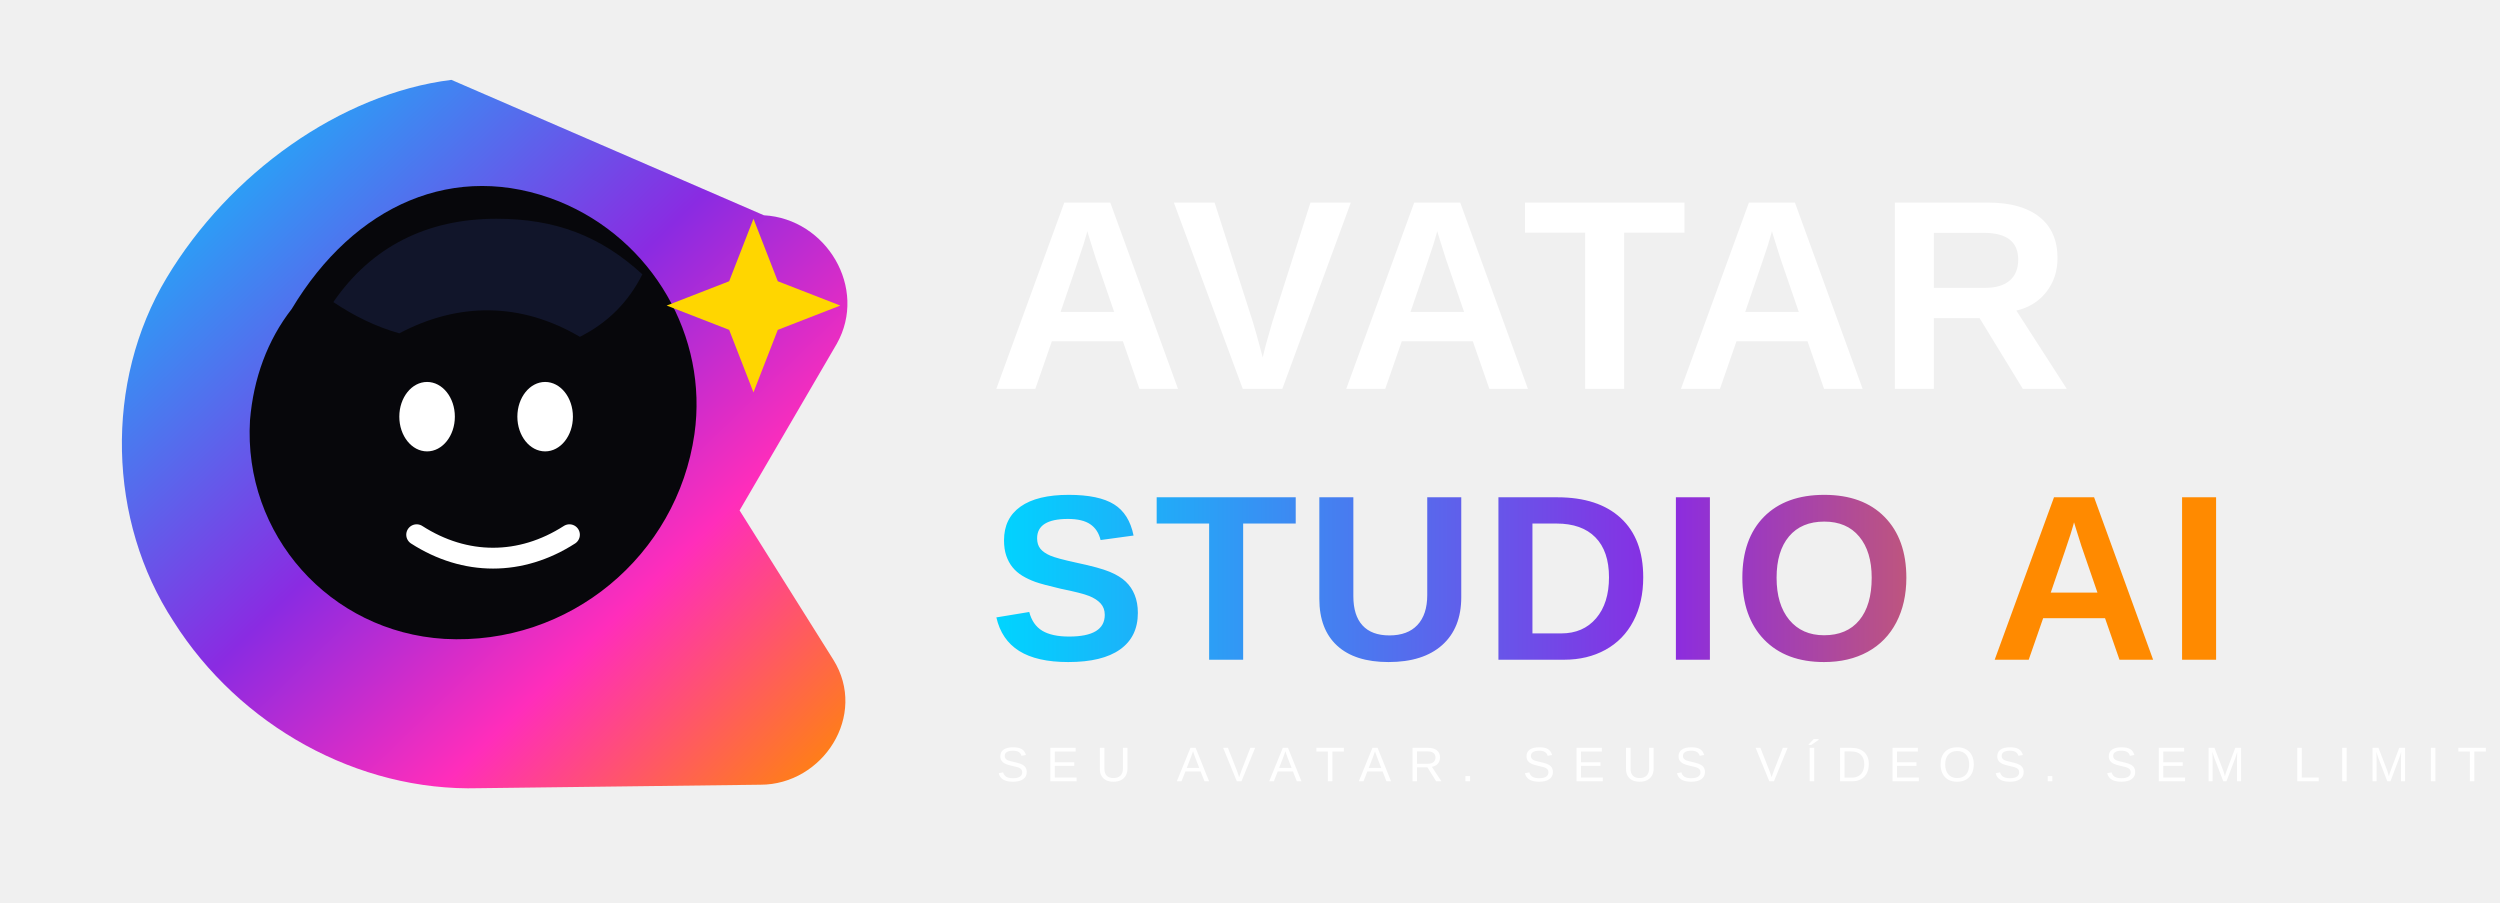
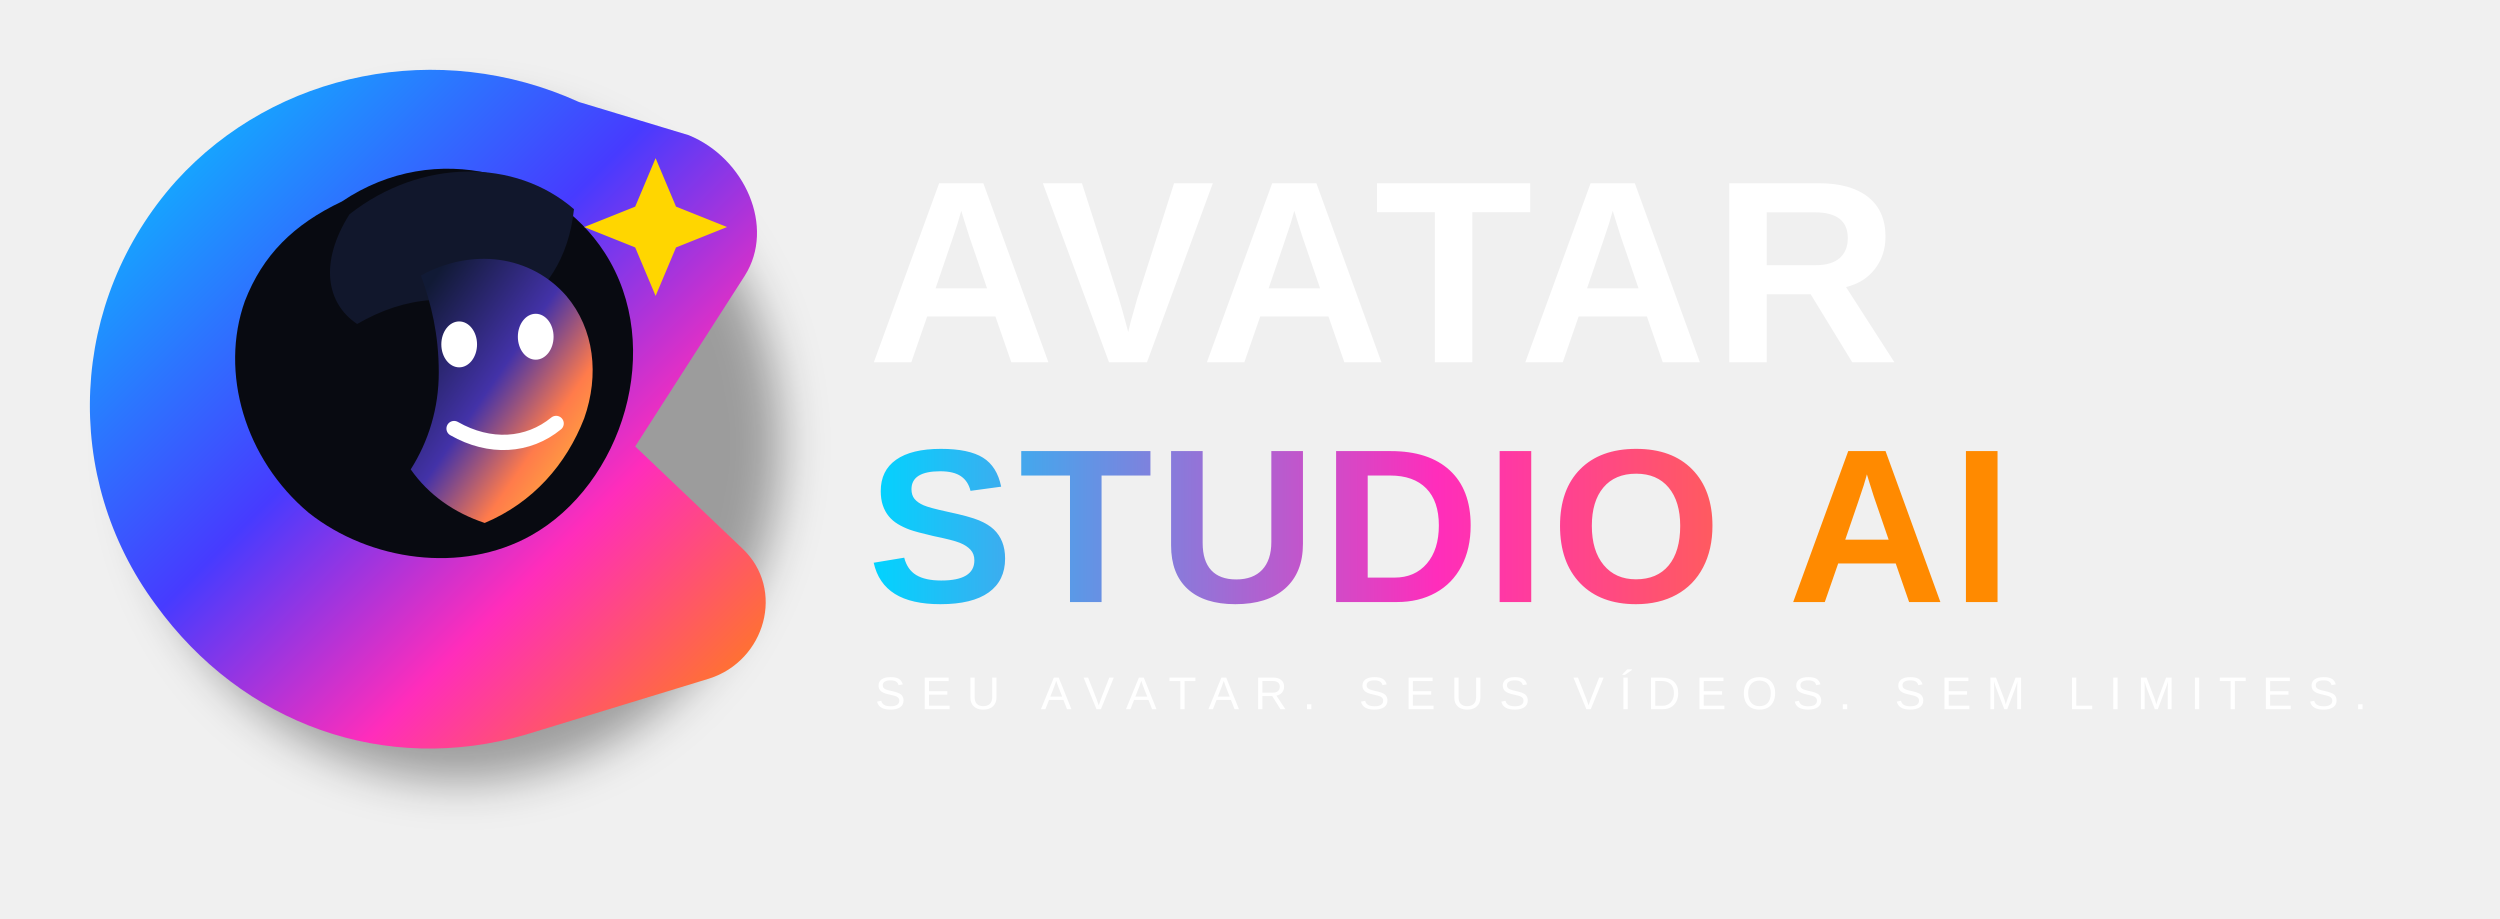
- <svg xmlns="http://www.w3.org/2000/svg" viewBox="0 0 720 260" role="img" aria-labelledby="title desc">
+ <svg xmlns="http://www.w3.org/2000/svg" viewBox="0 0 980 360" role="img" aria-labelledby="title desc">
  <defs>
-     <linearGradient id="g" x1="0" y1="0" x2="1" y2="1">
+     <linearGradient id="ring" x1="0" y1="0" x2="1" y2="1">
      <stop stop-color="#00D4FF" />
-       <stop offset=".48" stop-color="#8A2BE2" />
-       <stop offset=".72" stop-color="#FF2DBB" />
+       <stop offset=".45" stop-color="#473BFF" />
+       <stop offset=".7" stop-color="#FF2DBB" />
      <stop offset="1" stop-color="#FF8A00" />
    </linearGradient>
-     <linearGradient id="t" x1="0" x2="1">
+     <linearGradient id="skin" x1=".1" y1=".1" x2=".9" y2=".9">
+       <stop stop-color="#111A35" />
+       <stop offset=".45" stop-color="#4332A8" />
+       <stop offset=".75" stop-color="#FF7B4B" />
+       <stop offset="1" stop-color="#FFB13B" />
+     </linearGradient>
+     <linearGradient id="word" x1="0" x2="1">
      <stop stop-color="#00D4FF" />
-       <stop offset=".55" stop-color="#8A2BE2" />
+       <stop offset=".5" stop-color="#FF2DBB" />
      <stop offset="1" stop-color="#FF8A00" />
    </linearGradient>
+     <filter id="shadow">
+       <feGaussianBlur stdDeviation="9" />
+     </filter>
  </defs>
-   <rect width="720" height="260" fill="none" />
-   <g transform="translate(12 15)">
-     <path d="M118 8c-32 4-64 27-82 57-18 30-17 70 2 99 19 30 53 49 88 48l81-1c18 0 31-20 21-36l-27-43 28-48c9-16-3-36-21-37z" fill="url(#g)" />
-     <path d="M72 74c18-30 47-43 77-31 27 11 43 39 39 67-5 35-36 61-72 59-33-2-58-30-56-63 1-12 5-23 12-32z" fill="#07070B" />
-     <path d="M84 72c11-16 27-24 47-24 17 0 30 5 42 16-4 8-10 14-18 18-17-10-35-10-52-1-7-2-13-5-19-9z" fill="#11152A" />
-     <ellipse cx="111" cy="105" rx="8" ry="10" fill="#fff" />
-     <ellipse cx="145" cy="105" rx="8" ry="10" fill="#fff" />
-     <path d="M108 139c14 9 30 9 44 0" fill="none" stroke="#fff" stroke-width="6" stroke-linecap="round" />
-     <path d="M205 48l7 18 18 7-18 7-7 18-7-18-18-7 18-7z" fill="#FFD600" />
+   <g transform="translate(22 24)">
+     <ellipse cx="158" cy="150" rx="126" ry="132" fill="#000" opacity=".35" filter="url(#shadow)" />
+     <path d="M205 16c-55-25-119-12-158 31-42 47-45 116-8 166 34 47 90 67 145 51l72-22c22-7 30-35 13-51l-42-40 43-67c12-19 0-46-22-55z" fill="url(#ring)" />
+     <path d="M112 55c37-25 83-11 103 20 24 37 7 91-29 111-27 15-63 10-87-9-25-21-35-55-25-83 7-18 19-30 38-39z" fill="#080A11" />
+     <path d="M115 60c28-22 65-22 88-2-2 19-11 33-26 42-20-10-40-8-59 3-12-8-15-24-3-43z" fill="#11172C" />
+     <path d="M143 84c20-11 43-8 57 8 11 13 13 31 7 48-7 18-20 33-39 41-12-4-22-11-29-21 7-11 11-24 11-38 0-15-3-27-7-38z" fill="url(#skin)" />
+     <ellipse cx="158" cy="111" rx="7" ry="9" fill="#fff" />
+     <ellipse cx="188" cy="108" rx="7" ry="9" fill="#fff" />
+     <path d="M156 144c14 8 29 7 40-2" fill="none" stroke="#fff" stroke-width="6" stroke-linecap="round" />
+     <path d="M235 38l8 19 20 8-20 8-8 19-8-19-20-8 20-8z" fill="#FFD600" />
  </g>
-   <text x="285" y="112" font-family="Arial,Helvetica,sans-serif" font-size="78" font-weight="900" letter-spacing="2" fill="#fff">AVATAR</text>
-   <text x="285" y="190" font-family="Arial,Helvetica,sans-serif" font-size="68" font-weight="900" letter-spacing="2" fill="url(#t)">STUDIO <tspan fill="#FF8A00">AI</tspan>
+   <text x="340" y="142" font-family="Arial,Helvetica,sans-serif" font-size="102" font-weight="900" letter-spacing="2" fill="#fff">AVATAR</text>
+   <text x="340" y="236" font-family="Arial,Helvetica,sans-serif" font-size="86" font-weight="900" letter-spacing="2" fill="url(#word)">STUDIO <tspan fill="#FF8A00">AI</tspan>
  </text>
-   <text x="287" y="225" font-family="Arial,Helvetica,sans-serif" font-size="14" letter-spacing="5" fill="#fff">SEU AVATAR. SEUS VÍDEOS. SEM LIMITES.</text>
+   <text x="343" y="278" font-family="Arial,Helvetica,sans-serif" font-size="18" letter-spacing="6" fill="#fff">SEU AVATAR. SEUS VÍDEOS. SEM LIMITES.</text>
</svg>
